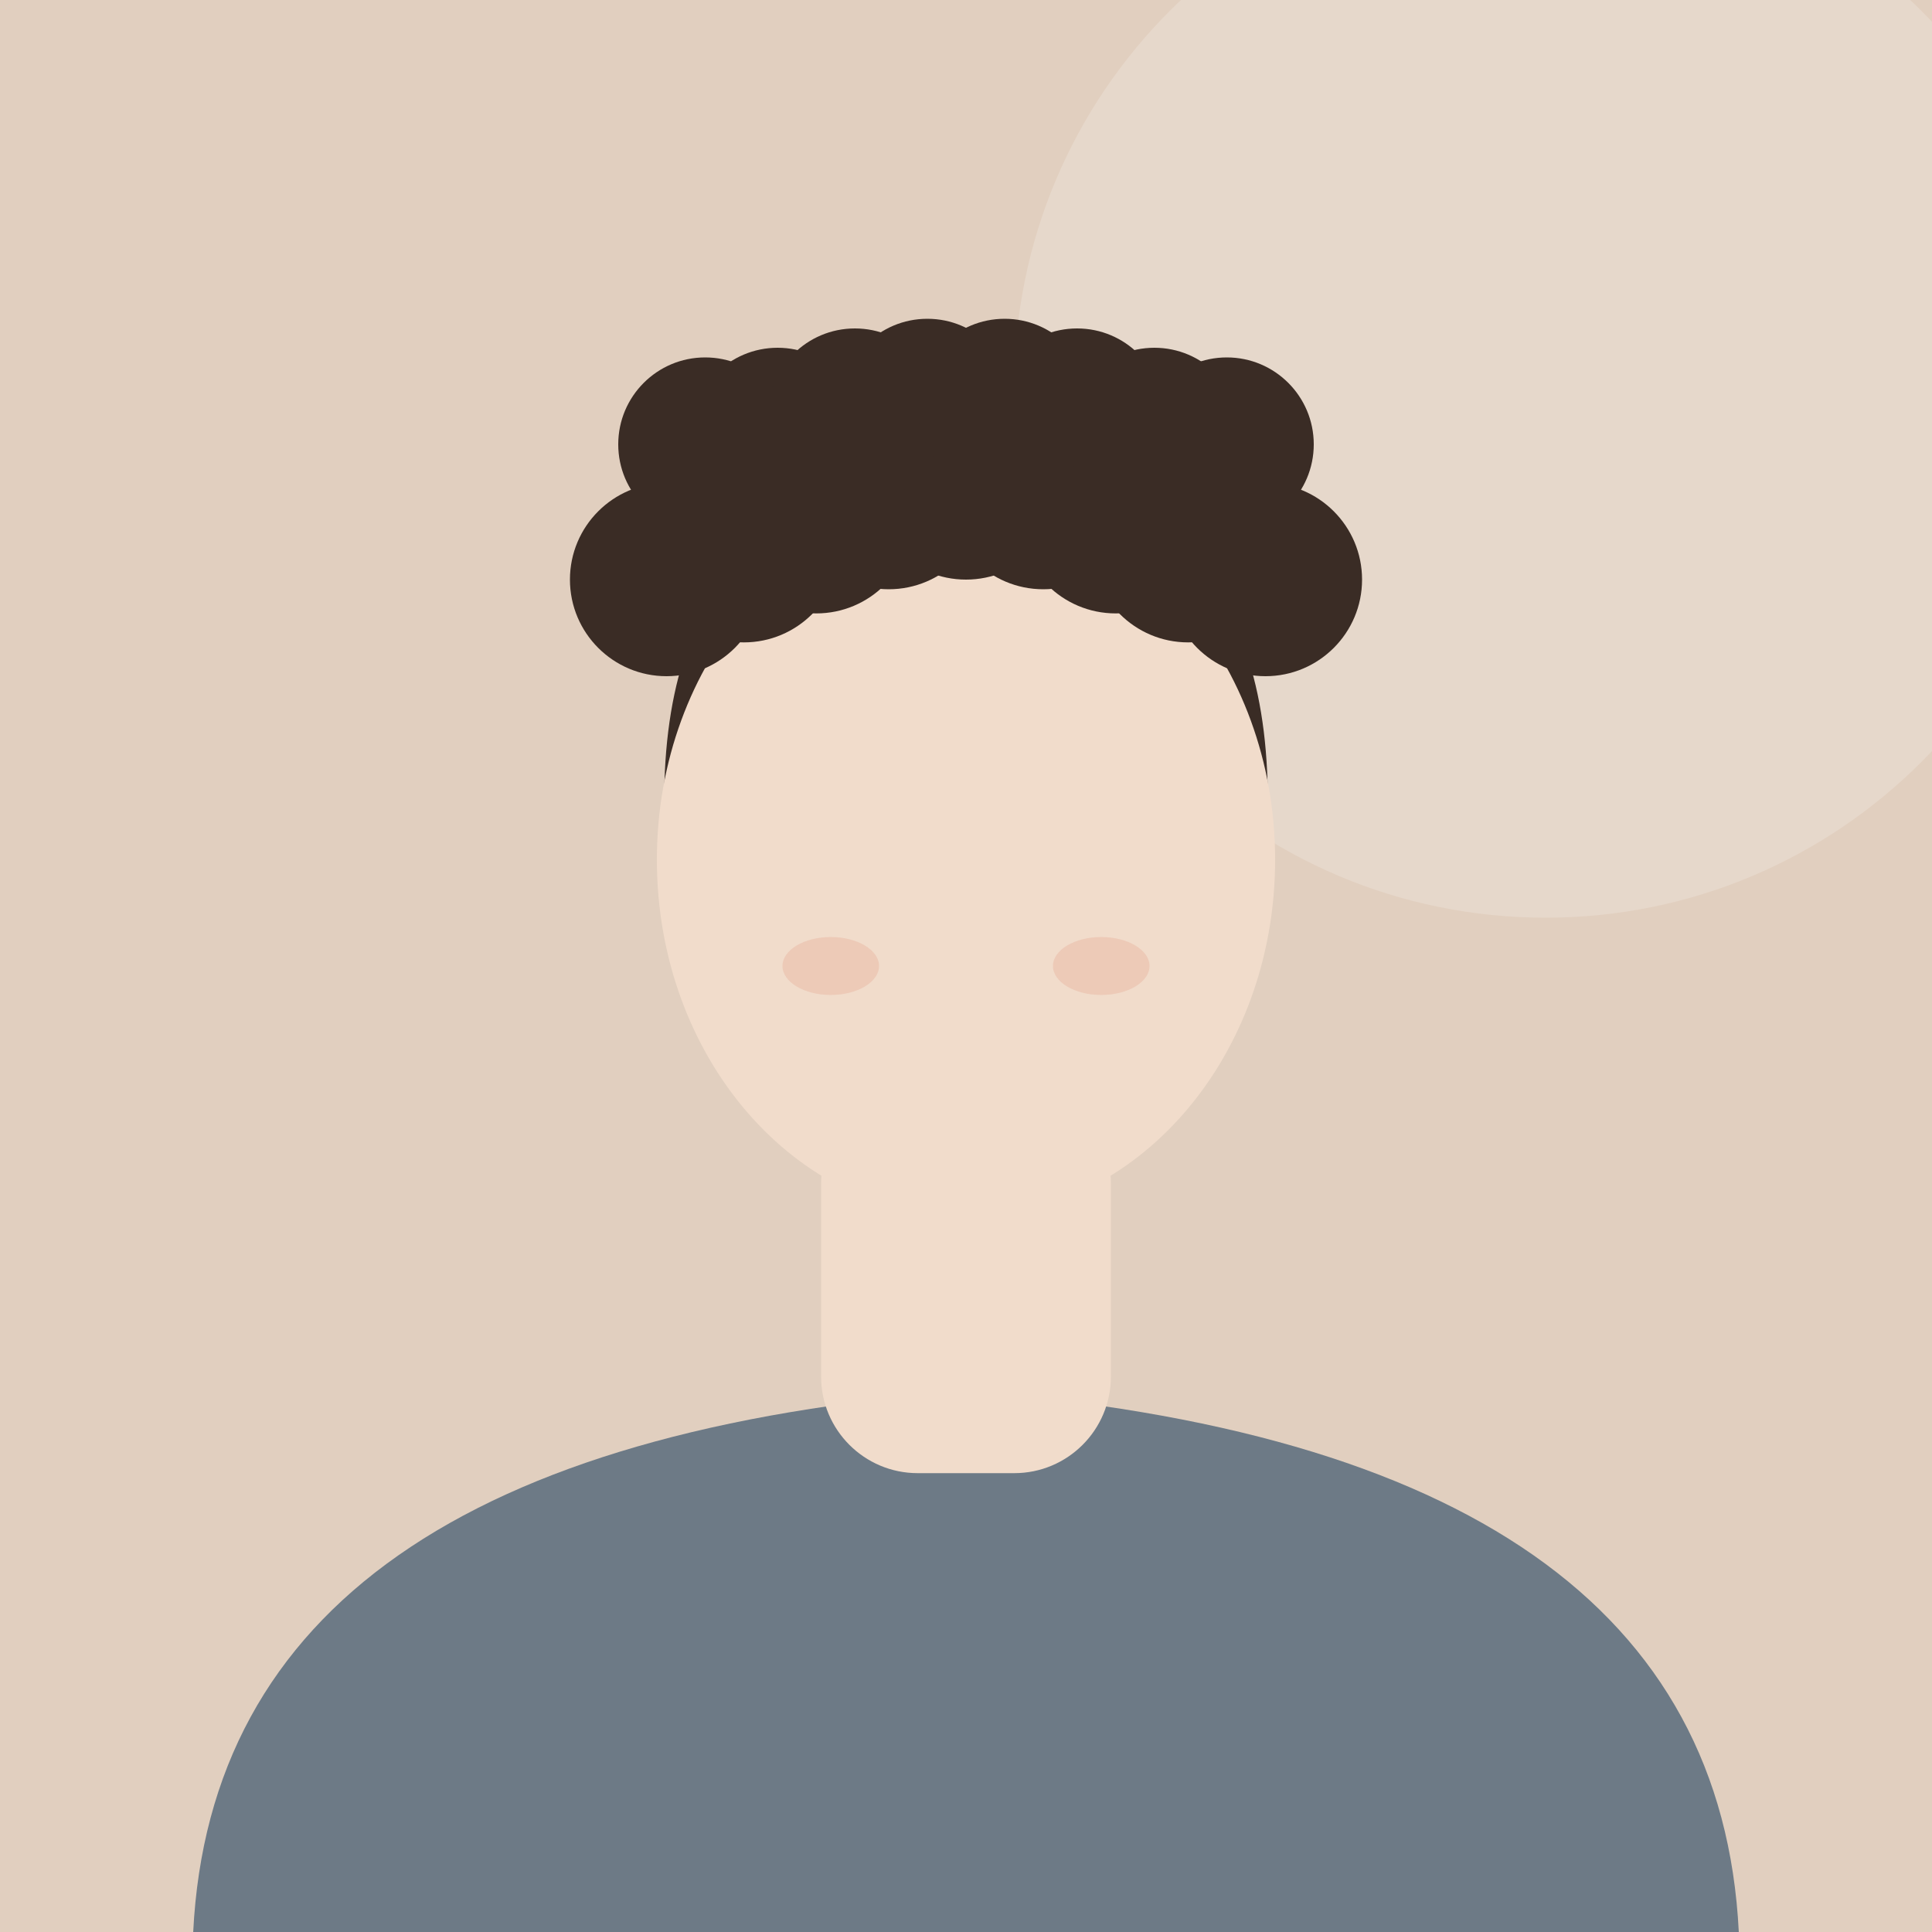
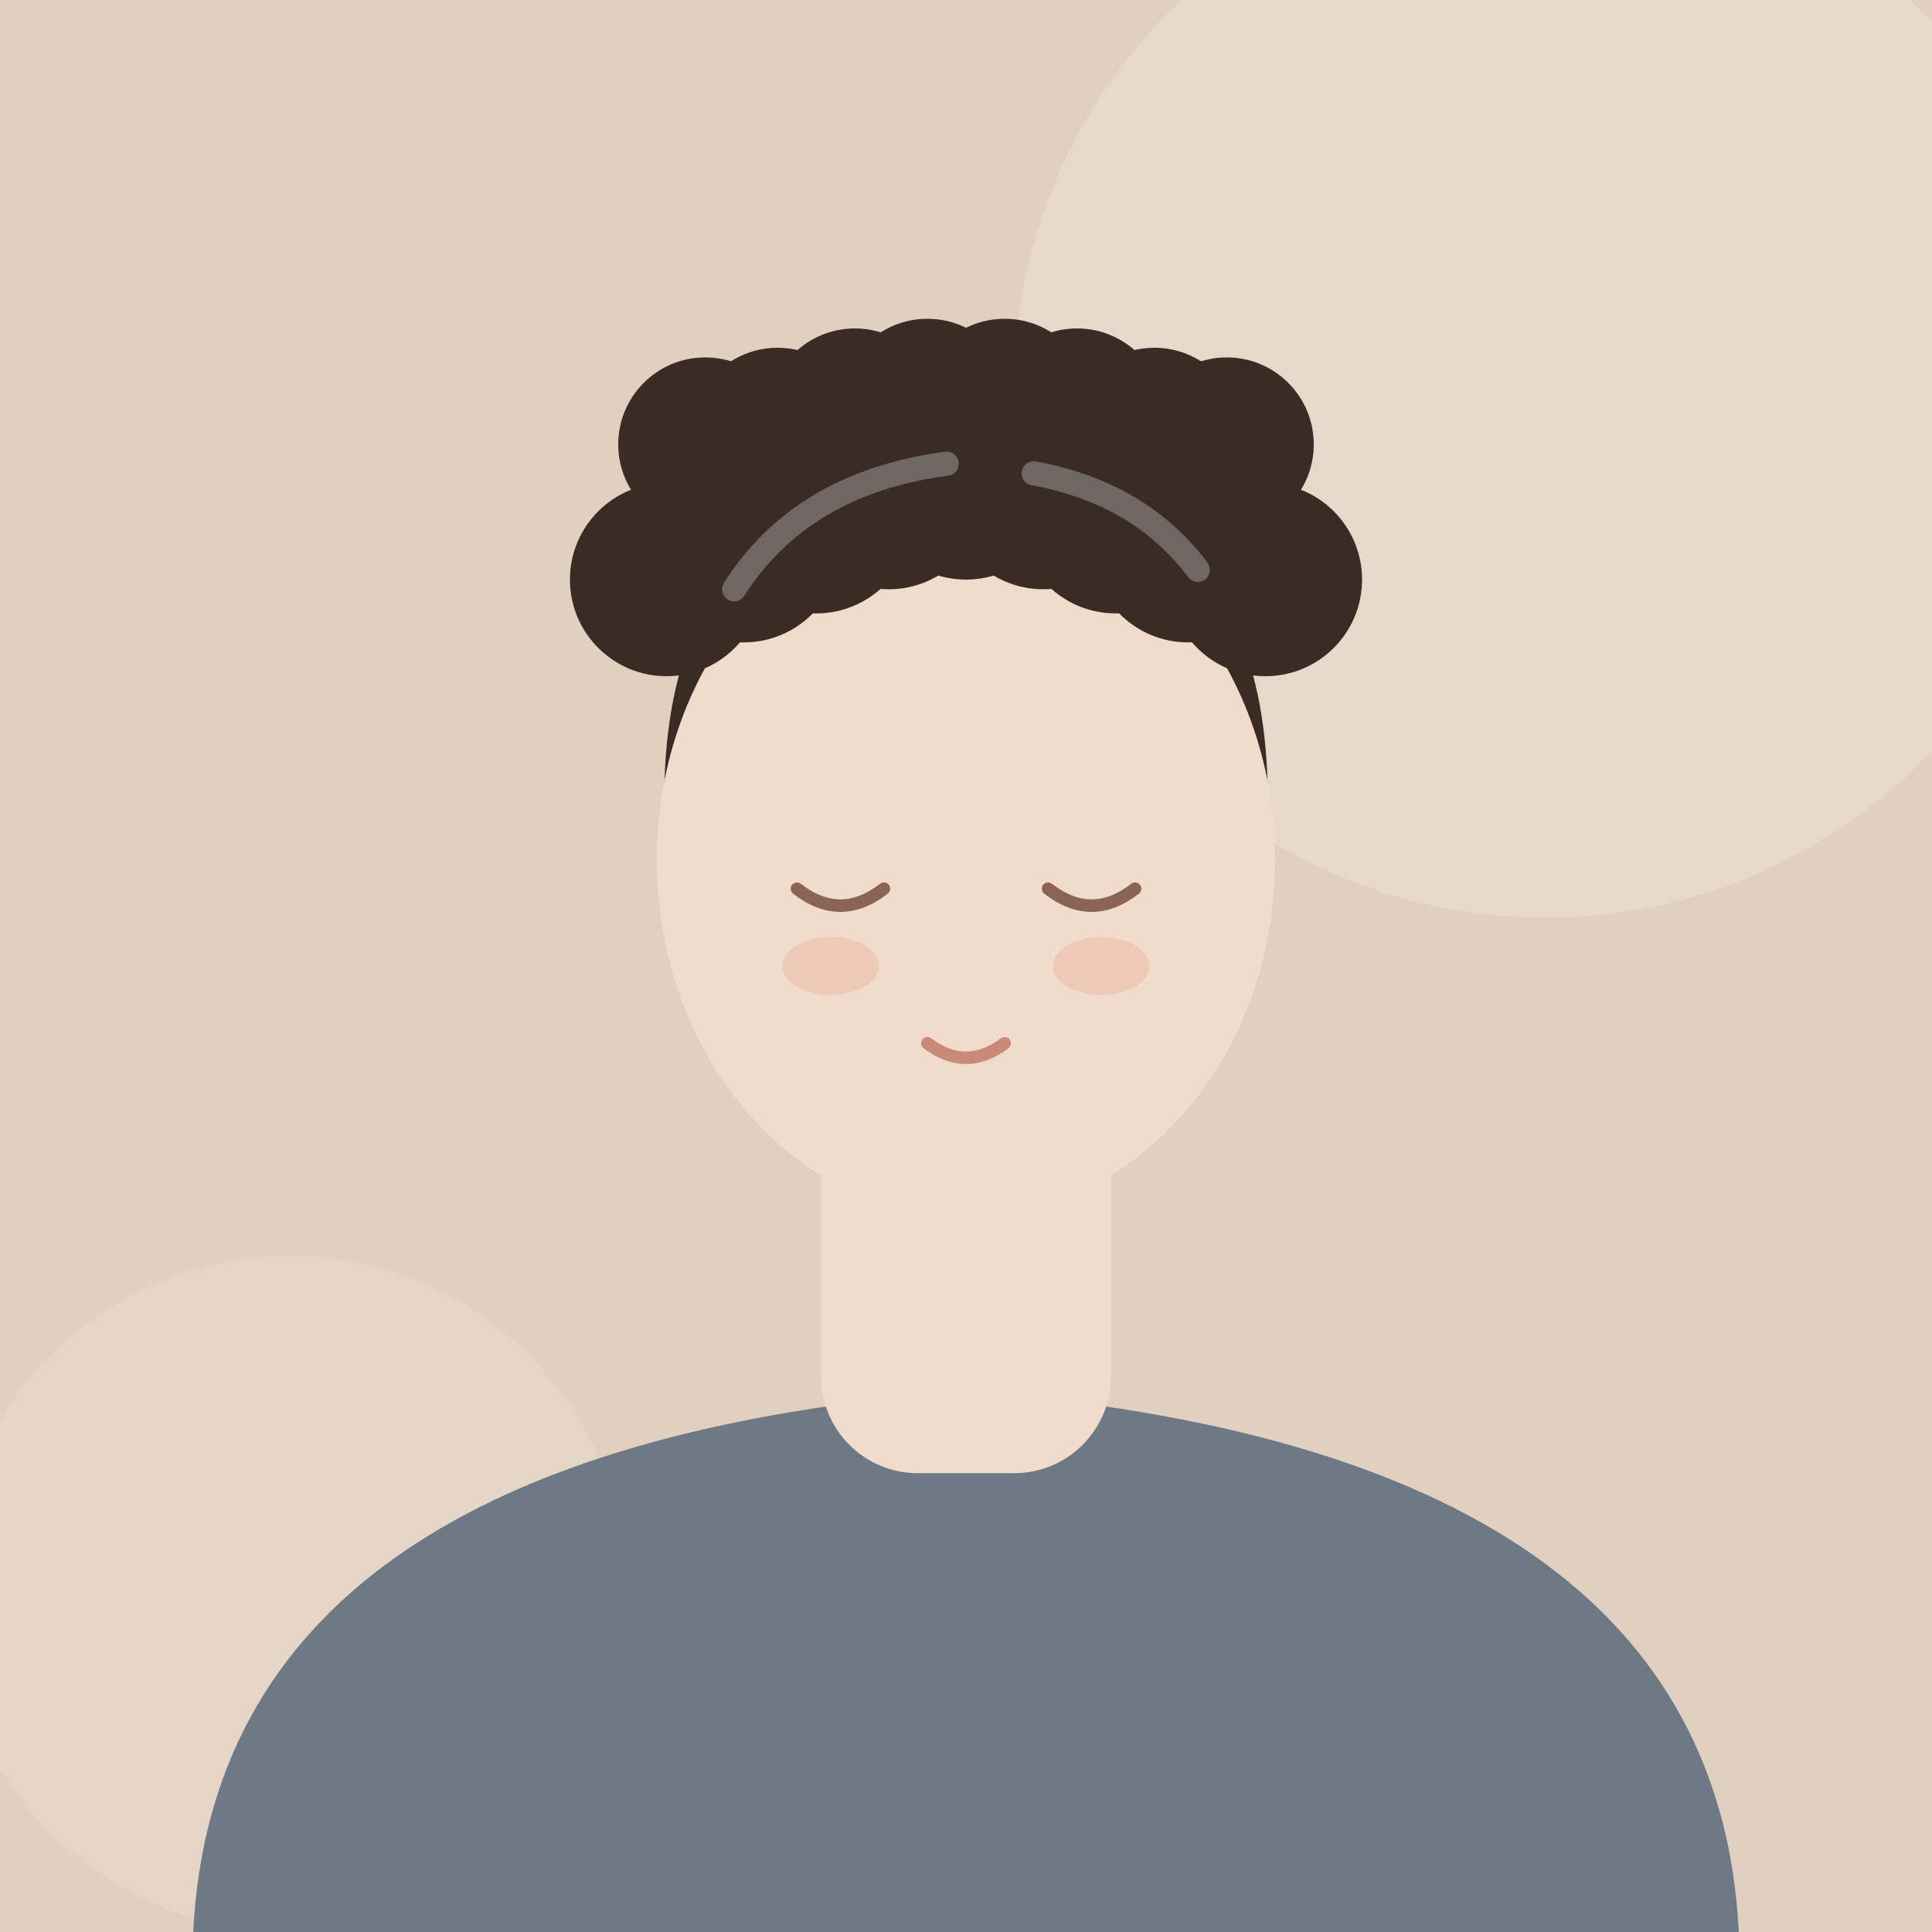
<svg xmlns="http://www.w3.org/2000/svg" viewBox="0 0 400 400">
  <rect width="400" height="400" fill="#e1cfbf" />
  <circle cx="320" cy="80" r="110" fill="#fff" opacity=".18" />
+   <circle cx="60" cy="330" r="70" fill="#fff" opacity=".12" />
  <path d="M138 178 Q132 100 200 98 Q268 100 262 178 L258 198 L142 198 Z" fill="#3a2c25" />
  <path d="M40 400 Q45 300 200 288 Q355 300 360 400 Z" fill="#6d7a86" />
  <rect x="170" y="225" width="60" height="80" rx="20" fill="#f1dccb" />
  <ellipse cx="200" cy="178" rx="64" ry="74" fill="#f1dccb" />
  <ellipse cx="172" cy="200" rx="10" ry="6" fill="#e8b4a0" opacity=".45" />
  <ellipse cx="228" cy="200" rx="10" ry="6" fill="#e8b4a0" opacity=".45" />
  <circle cx="138" cy="120" r="20" fill="#3a2c25" />
  <circle cx="154" cy="113" r="20" fill="#3a2c25" />
  <circle cx="169" cy="107" r="20" fill="#3a2c25" />
  <circle cx="184" cy="102" r="20" fill="#3a2c25" />
  <circle cx="200" cy="100" r="20" fill="#3a2c25" />
  <circle cx="216" cy="102" r="20" fill="#3a2c25" />
  <circle cx="231" cy="107" r="20" fill="#3a2c25" />
  <circle cx="246" cy="113" r="20" fill="#3a2c25" />
  <circle cx="262" cy="120" r="20" fill="#3a2c25" />
  <circle cx="146" cy="92" r="18" fill="#3a2c25" />
  <circle cx="161" cy="90" r="18" fill="#3a2c25" />
  <circle cx="177" cy="86" r="18" fill="#3a2c25" />
  <circle cx="192" cy="84" r="18" fill="#3a2c25" />
  <circle cx="208" cy="84" r="18" fill="#3a2c25" />
  <circle cx="223" cy="86" r="18" fill="#3a2c25" />
  <circle cx="239" cy="90" r="18" fill="#3a2c25" />
  <circle cx="254" cy="92" r="18" fill="#3a2c25" />
+   <g fill="none" stroke="#8a6454" stroke-width="2.6" stroke-linecap="round">
+     <path d="M165 184 Q174 191 183 184" />
+     <path d="M217 184 Q226 191 235 184" />
+     <path d="M192 216 Q200 222 208 216" stroke="#c98a7a" />
+   </g>
+   <g fill="none" stroke="#fff" stroke-opacity=".28" stroke-width="5" stroke-linecap="round">
+     <path d="M152 122 Q166 100 196 96" />
+     <path d="M214 98 Q236 102 248 118" />
+   </g>
</svg>
